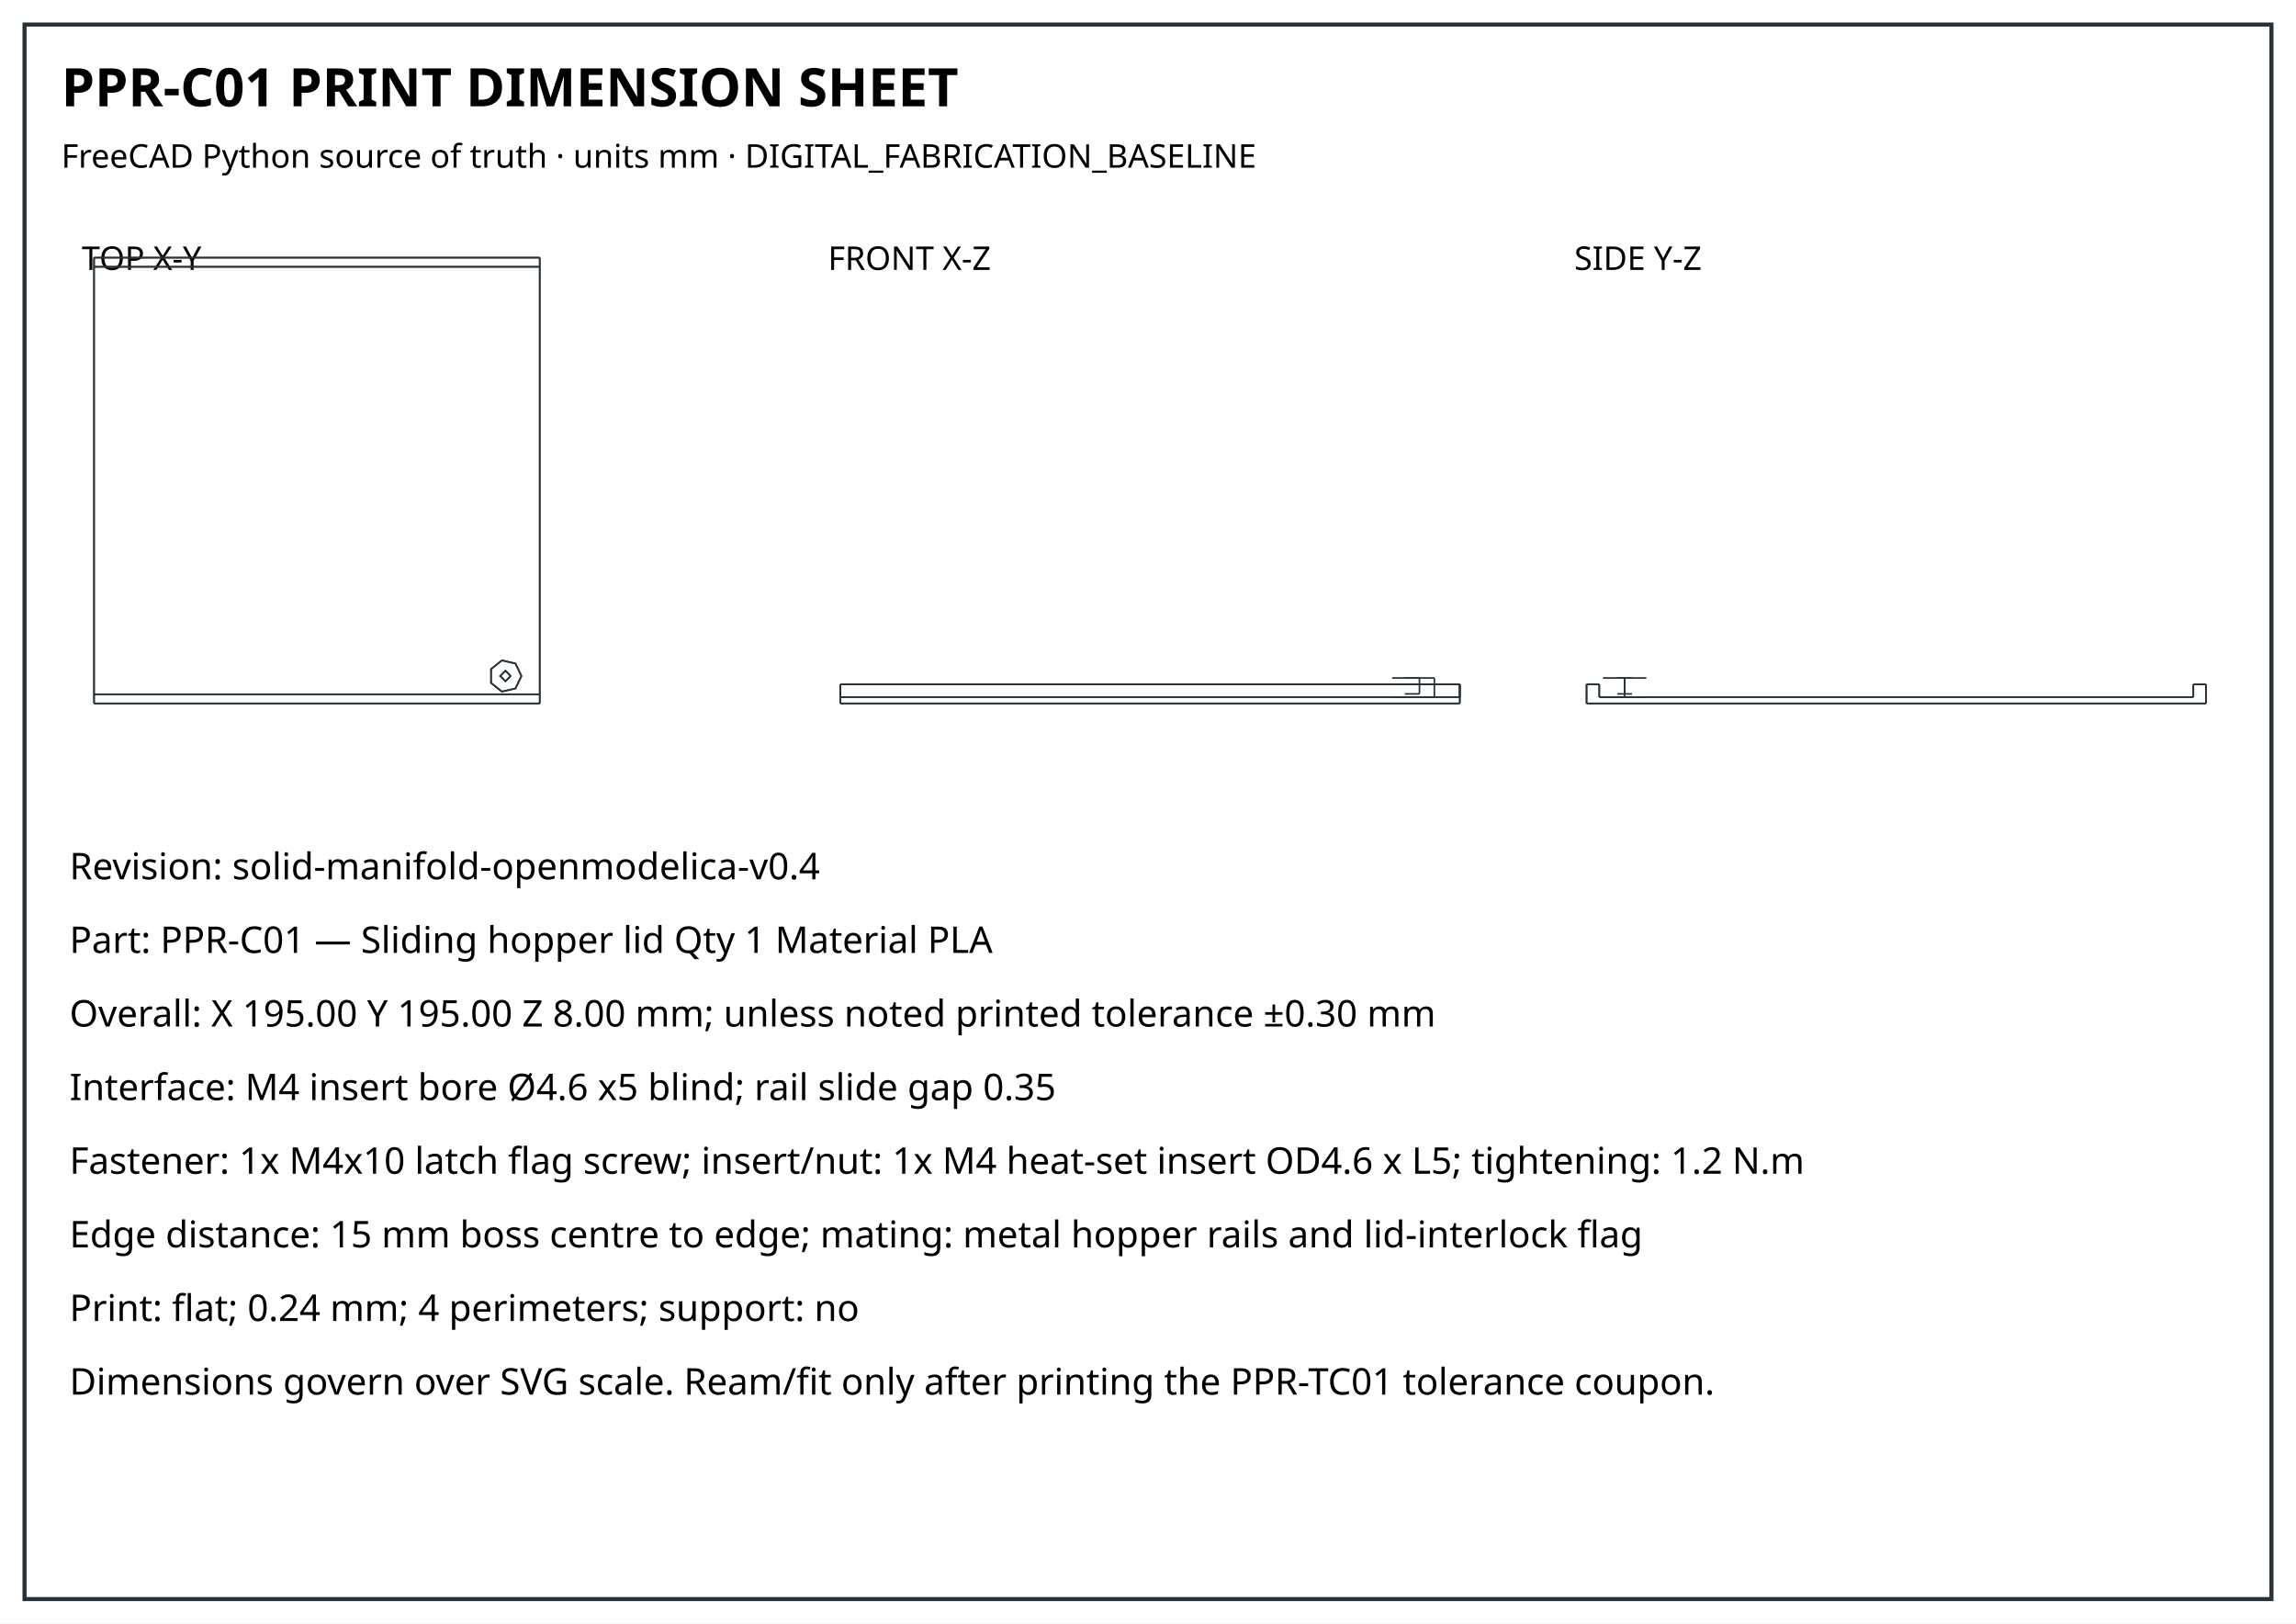
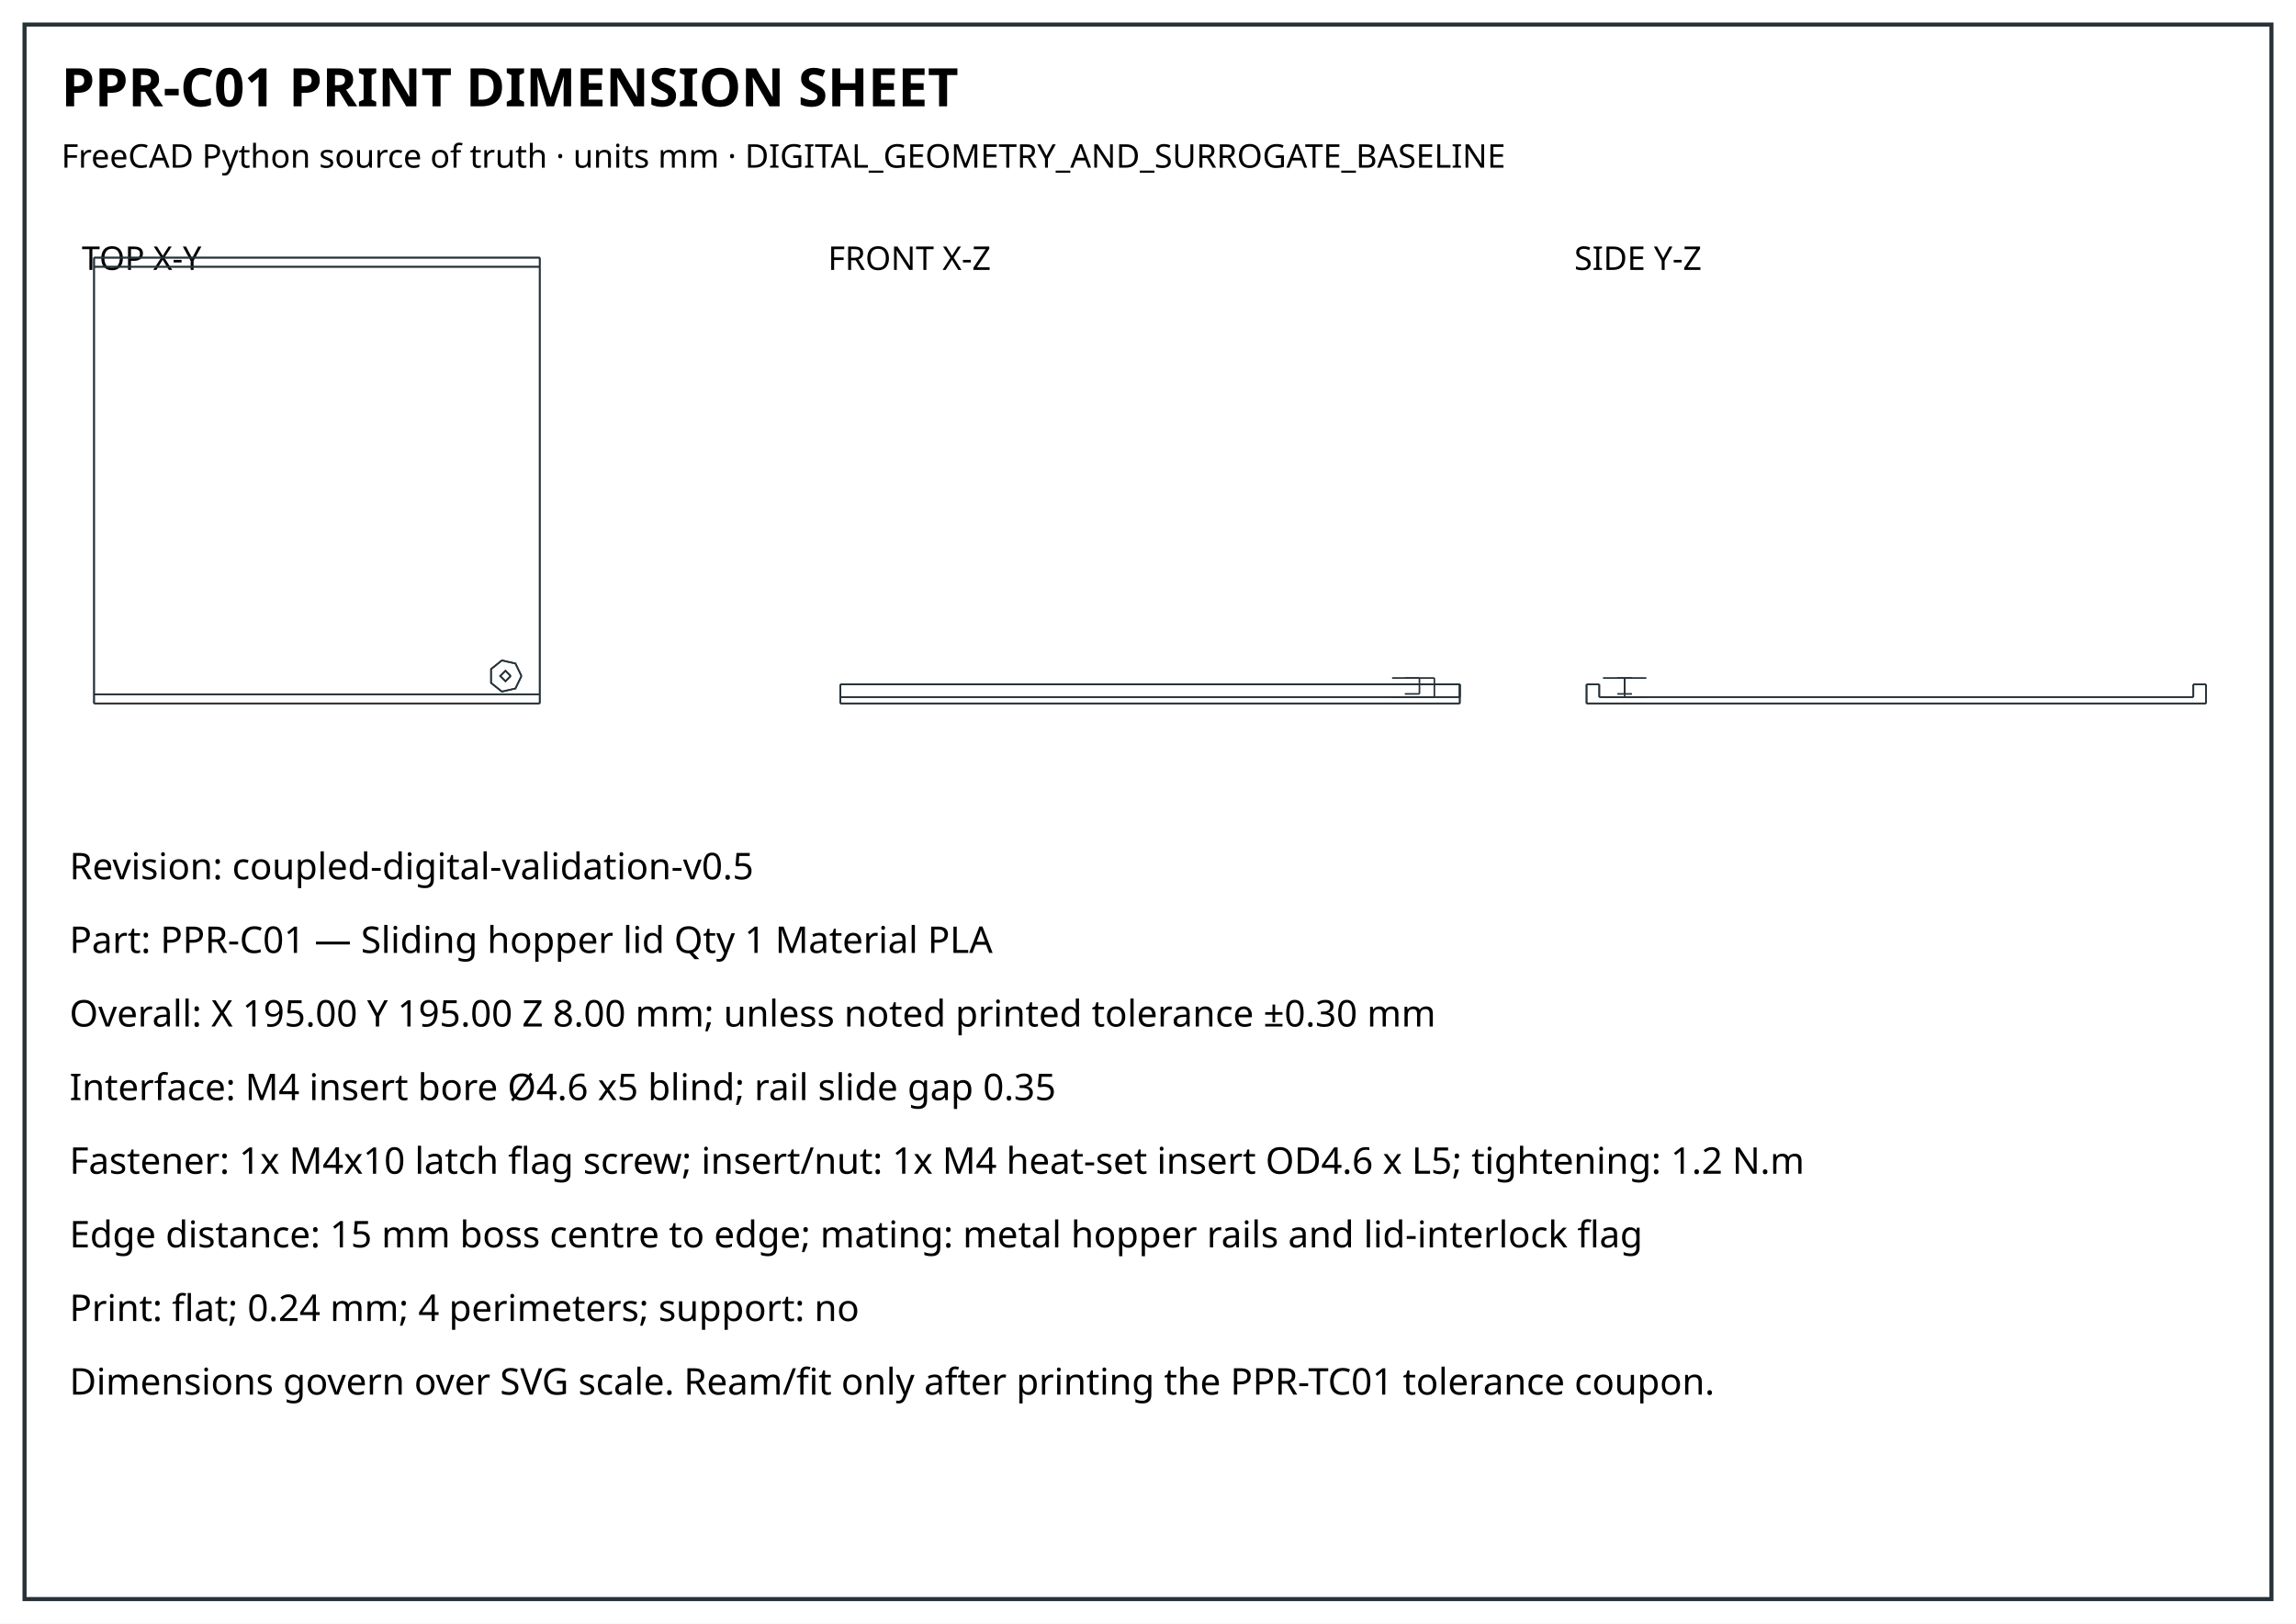
<svg xmlns="http://www.w3.org/2000/svg" width="1123" height="794" viewBox="0 0 1123 794">
  <rect width="1123" height="794" fill="white" />
  <rect x="12" y="12" width="1099" height="770" fill="none" stroke="#263238" stroke-width="2" />
  <text x="30" y="52" font-size="26" font-family="sans-serif" font-weight="bold">PPR-C01 PRINT DIMENSION SHEET</text>
-   <text x="30" y="82" font-size="16" font-family="sans-serif">FreeCAD Python source of truth · units mm · DIGITAL_FABRICATION_BASELINE</text>
+   <text x="30" y="82" font-size="16" font-family="sans-serif">FreeCAD Python source of truth · units mm · DIGITAL_GEOMETRY_AND_SURROGATE_BASELINE</text>
  <g font-family="sans-serif">
    <text x="40" y="132" font-size="16">TOP X-Y</text>
    <polyline points="46.00,344.00 46.00,339.53" fill="none" stroke="#263238" stroke-width="0.8" />
    <polyline points="46.00,339.53 264.00,339.53" fill="none" stroke="#263238" stroke-width="0.8" />
    <polyline points="264.00,344.00 264.00,339.53" fill="none" stroke="#263238" stroke-width="0.8" />
    <polyline points="46.00,344.00 264.00,344.00" fill="none" stroke="#263238" stroke-width="0.8" />
    <polyline points="46.00,344.00 46.00,344.00" fill="none" stroke="#263238" stroke-width="0.8" />
    <polyline points="46.00,339.53 46.00,339.53" fill="none" stroke="#263238" stroke-width="0.8" />
    <polyline points="46.00,339.53 46.00,130.47" fill="none" stroke="#263238" stroke-width="0.8" />
    <polyline points="46.00,130.47 46.00,130.47" fill="none" stroke="#263238" stroke-width="0.8" />
    <polyline points="46.00,130.47 46.00,126.00" fill="none" stroke="#263238" stroke-width="0.8" />
    <polyline points="46.00,126.00 46.00,126.00" fill="none" stroke="#263238" stroke-width="0.8" />
    <polyline points="46.00,344.00 46.00,126.00" fill="none" stroke="#263238" stroke-width="0.8" />
    <polyline points="264.00,339.53 46.00,339.53" fill="none" stroke="#263238" stroke-width="0.8" />
    <polyline points="264.00,339.53 264.00,339.53" fill="none" stroke="#263238" stroke-width="0.8" />
    <polyline points="264.00,344.00 264.00,344.00" fill="none" stroke="#263238" stroke-width="0.8" />
    <polyline points="264.00,344.00 264.00,126.00" fill="none" stroke="#263238" stroke-width="0.8" />
    <polyline points="264.00,126.00 264.00,126.00" fill="none" stroke="#263238" stroke-width="0.8" />
    <polyline points="264.00,130.47 264.00,126.00" fill="none" stroke="#263238" stroke-width="0.8" />
    <polyline points="264.00,130.47 264.00,130.47" fill="none" stroke="#263238" stroke-width="0.8" />
    <polyline points="264.00,339.53 264.00,130.47" fill="none" stroke="#263238" stroke-width="0.8" />
    <polyline points="46.00,344.00 264.00,344.00" fill="none" stroke="#263238" stroke-width="0.8" />
    <polyline points="264.00,130.47 46.00,130.47" fill="none" stroke="#263238" stroke-width="0.8" />
    <polyline points="255.06,330.58 252.11,324.47 245.49,322.96 240.18,327.19 240.18,333.98 245.49,338.21 252.11,336.70 255.06,330.58" fill="none" stroke="#263238" stroke-width="0.8" />
    <polyline points="46.00,130.47 264.00,130.47" fill="none" stroke="#263238" stroke-width="0.8" />
    <polyline points="46.00,126.00 264.00,126.00" fill="none" stroke="#263238" stroke-width="0.8" />
    <polyline points="46.00,126.00 264.00,126.00" fill="none" stroke="#263238" stroke-width="0.8" />
    <polyline points="255.06,330.58 255.06,330.58" fill="none" stroke="#263238" stroke-width="0.8" />
    <polyline points="255.06,330.58 252.11,324.47 245.49,322.96 240.18,327.19 240.18,333.98 245.49,338.21 252.11,336.70 255.06,330.58" fill="none" stroke="#263238" stroke-width="0.8" />
    <polyline points="249.80,330.58 247.23,328.01 244.66,330.58 247.23,333.16 249.80,330.58" fill="none" stroke="#263238" stroke-width="0.8" />
    <polyline points="249.80,330.58 249.80,330.58" fill="none" stroke="#263238" stroke-width="0.8" />
    <polyline points="249.80,330.58 247.23,328.01 244.66,330.58 247.23,333.16 249.80,330.58" fill="none" stroke="#263238" stroke-width="0.8" />
    <text x="405" y="132" font-size="16">FRONT X-Z</text>
    <polyline points="411.00,334.68 411.00,334.68" fill="none" stroke="#263238" stroke-width="0.8" />
    <polyline points="411.00,334.68 714.00,334.68" fill="none" stroke="#263238" stroke-width="0.8" />
    <polyline points="714.00,334.68 714.00,334.68" fill="none" stroke="#263238" stroke-width="0.8" />
    <polyline points="411.00,334.68 714.00,334.68" fill="none" stroke="#263238" stroke-width="0.8" />
    <polyline points="411.00,344.00 411.00,334.68" fill="none" stroke="#263238" stroke-width="0.8" />
    <polyline points="411.00,340.89 411.00,334.68" fill="none" stroke="#263238" stroke-width="0.8" />
    <polyline points="411.00,340.89 411.00,340.89" fill="none" stroke="#263238" stroke-width="0.8" />
    <polyline points="411.00,340.89 411.00,334.68" fill="none" stroke="#263238" stroke-width="0.8" />
    <polyline points="411.00,334.68 411.00,334.68" fill="none" stroke="#263238" stroke-width="0.8" />
    <polyline points="411.00,344.00 411.00,334.68" fill="none" stroke="#263238" stroke-width="0.8" />
    <polyline points="411.00,344.00 411.00,344.00" fill="none" stroke="#263238" stroke-width="0.8" />
    <polyline points="714.00,340.89 411.00,340.89" fill="none" stroke="#263238" stroke-width="0.8" />
    <polyline points="714.00,340.89 714.00,334.68" fill="none" stroke="#263238" stroke-width="0.8" />
    <polyline points="714.00,344.00 714.00,334.68" fill="none" stroke="#263238" stroke-width="0.8" />
    <polyline points="714.00,344.00 714.00,344.00" fill="none" stroke="#263238" stroke-width="0.8" />
    <polyline points="714.00,344.00 714.00,334.68" fill="none" stroke="#263238" stroke-width="0.8" />
    <polyline points="714.00,334.68 714.00,334.68" fill="none" stroke="#263238" stroke-width="0.8" />
    <polyline points="714.00,340.89 714.00,334.68" fill="none" stroke="#263238" stroke-width="0.8" />
    <polyline points="714.00,340.89 714.00,340.89" fill="none" stroke="#263238" stroke-width="0.8" />
    <polyline points="411.00,344.00 714.00,344.00" fill="none" stroke="#263238" stroke-width="0.8" />
    <polyline points="714.00,340.89 411.00,340.89" fill="none" stroke="#263238" stroke-width="0.8" />
    <polyline points="701.57,340.89 697.47,340.89 688.27,340.89 680.89,340.89 680.89,340.89 688.27,340.89 697.47,340.89 701.57,340.89" fill="none" stroke="#263238" stroke-width="0.8" />
    <polyline points="411.00,334.68 714.00,334.68" fill="none" stroke="#263238" stroke-width="0.8" />
    <polyline points="411.00,334.68 714.00,334.68" fill="none" stroke="#263238" stroke-width="0.8" />
    <polyline points="411.00,344.00 714.00,344.00" fill="none" stroke="#263238" stroke-width="0.8" />
    <polyline points="701.57,340.89 701.57,331.57" fill="none" stroke="#263238" stroke-width="0.8" />
    <polyline points="701.57,331.57 697.47,331.57 688.27,331.57 680.89,331.57 680.89,331.57 688.27,331.57 697.47,331.57 701.57,331.57" fill="none" stroke="#263238" stroke-width="0.8" />
    <polyline points="694.27,331.57 690.69,331.57 687.12,331.57 690.69,331.57 694.27,331.57" fill="none" stroke="#263238" stroke-width="0.8" />
    <polyline points="694.27,339.34 694.27,331.57" fill="none" stroke="#263238" stroke-width="0.8" />
    <polyline points="694.27,339.34 690.69,339.34 687.12,339.34 690.69,339.34 694.27,339.34" fill="none" stroke="#263238" stroke-width="0.8" />
    <text x="770" y="132" font-size="16">SIDE Y-Z</text>
    <polyline points="776.00,334.68 782.22,334.68" fill="none" stroke="#263238" stroke-width="0.8" />
    <polyline points="782.22,334.68 782.22,334.68" fill="none" stroke="#263238" stroke-width="0.8" />
    <polyline points="776.00,334.68 782.22,334.68" fill="none" stroke="#263238" stroke-width="0.8" />
    <polyline points="776.00,334.68 776.00,334.68" fill="none" stroke="#263238" stroke-width="0.8" />
    <polyline points="776.00,344.00 776.00,334.68" fill="none" stroke="#263238" stroke-width="0.8" />
    <polyline points="782.22,340.89 782.22,334.68" fill="none" stroke="#263238" stroke-width="0.8" />
    <polyline points="782.22,340.89 1072.78,340.89" fill="none" stroke="#263238" stroke-width="0.8" />
    <polyline points="1072.78,340.89 1072.78,334.68" fill="none" stroke="#263238" stroke-width="0.8" />
    <polyline points="1072.78,334.68 1079.00,334.68" fill="none" stroke="#263238" stroke-width="0.8" />
    <polyline points="1079.00,344.00 1079.00,334.68" fill="none" stroke="#263238" stroke-width="0.8" />
    <polyline points="776.00,344.00 1079.00,344.00" fill="none" stroke="#263238" stroke-width="0.8" />
    <polyline points="782.22,340.89 782.22,340.89" fill="none" stroke="#263238" stroke-width="0.8" />
    <polyline points="782.22,340.89 782.22,334.68" fill="none" stroke="#263238" stroke-width="0.8" />
    <polyline points="776.00,344.00 776.00,334.68" fill="none" stroke="#263238" stroke-width="0.8" />
    <polyline points="776.00,344.00 1079.00,344.00" fill="none" stroke="#263238" stroke-width="0.8" />
    <polyline points="1079.00,344.00 1079.00,334.68" fill="none" stroke="#263238" stroke-width="0.8" />
    <polyline points="1072.78,334.68 1079.00,334.68" fill="none" stroke="#263238" stroke-width="0.8" />
    <polyline points="1072.78,340.89 1072.78,334.68" fill="none" stroke="#263238" stroke-width="0.8" />
    <polyline points="782.22,340.89 1072.78,340.89" fill="none" stroke="#263238" stroke-width="0.8" />
    <polyline points="776.00,344.00 776.00,344.00" fill="none" stroke="#263238" stroke-width="0.8" />
    <polyline points="1072.78,340.89 1072.78,340.89" fill="none" stroke="#263238" stroke-width="0.8" />
    <polyline points="794.65,340.89 803.15,340.89 805.25,340.89 799.37,340.89 789.93,340.89 784.04,340.89 786.14,340.89 794.65,340.89" fill="none" stroke="#263238" stroke-width="0.8" />
    <polyline points="1072.78,334.68 1072.78,334.68" fill="none" stroke="#263238" stroke-width="0.8" />
    <polyline points="1079.00,334.68 1079.00,334.68" fill="none" stroke="#263238" stroke-width="0.8" />
    <polyline points="1079.00,344.00 1079.00,344.00" fill="none" stroke="#263238" stroke-width="0.8" />
    <polyline points="794.65,340.89 794.65,331.57" fill="none" stroke="#263238" stroke-width="0.8" />
    <polyline points="794.65,331.57 803.15,331.57 805.25,331.57 799.37,331.57 789.93,331.57 784.04,331.57 786.14,331.57 794.65,331.57" fill="none" stroke="#263238" stroke-width="0.8" />
    <polyline points="794.65,331.57 798.22,331.57 794.65,331.57 791.07,331.57 794.65,331.57" fill="none" stroke="#263238" stroke-width="0.8" />
    <polyline points="794.65,339.34 794.65,331.57" fill="none" stroke="#263238" stroke-width="0.8" />
    <polyline points="794.65,339.34 798.22,339.34 794.65,339.34 791.07,339.34 794.65,339.34" fill="none" stroke="#263238" stroke-width="0.8" />
-     <text x="34" y="430" font-size="18">Revision: solid-manifold-openmodelica-v0.4</text>
+     <text x="34" y="430" font-size="18">Revision: coupled-digital-validation-v0.5</text>
    <text x="34" y="466" font-size="18">Part: PPR-C01 — Sliding hopper lid  Qty 1  Material PLA</text>
    <text x="34" y="502" font-size="18">Overall: X 195.00  Y 195.00  Z 8.00 mm; unless noted printed tolerance ±0.30 mm</text>
    <text x="34" y="538" font-size="18">Interface: M4 insert bore Ø4.6 x5 blind; rail slide gap 0.35</text>
    <text x="34" y="574" font-size="18">Fastener: 1x M4x10 latch flag screw; insert/nut: 1x M4 heat-set insert OD4.6 x L5; tightening: 1.2 N.m</text>
    <text x="34" y="610" font-size="18">Edge distance: 15 mm boss centre to edge; mating: metal hopper rails and lid-interlock flag</text>
    <text x="34" y="646" font-size="18">Print: flat; 0.24 mm; 4 perimeters; support: no</text>
    <text x="34" y="682" font-size="18">Dimensions govern over SVG scale. Ream/fit only after printing the PPR-TC01 tolerance coupon.</text>
  </g>
</svg>
